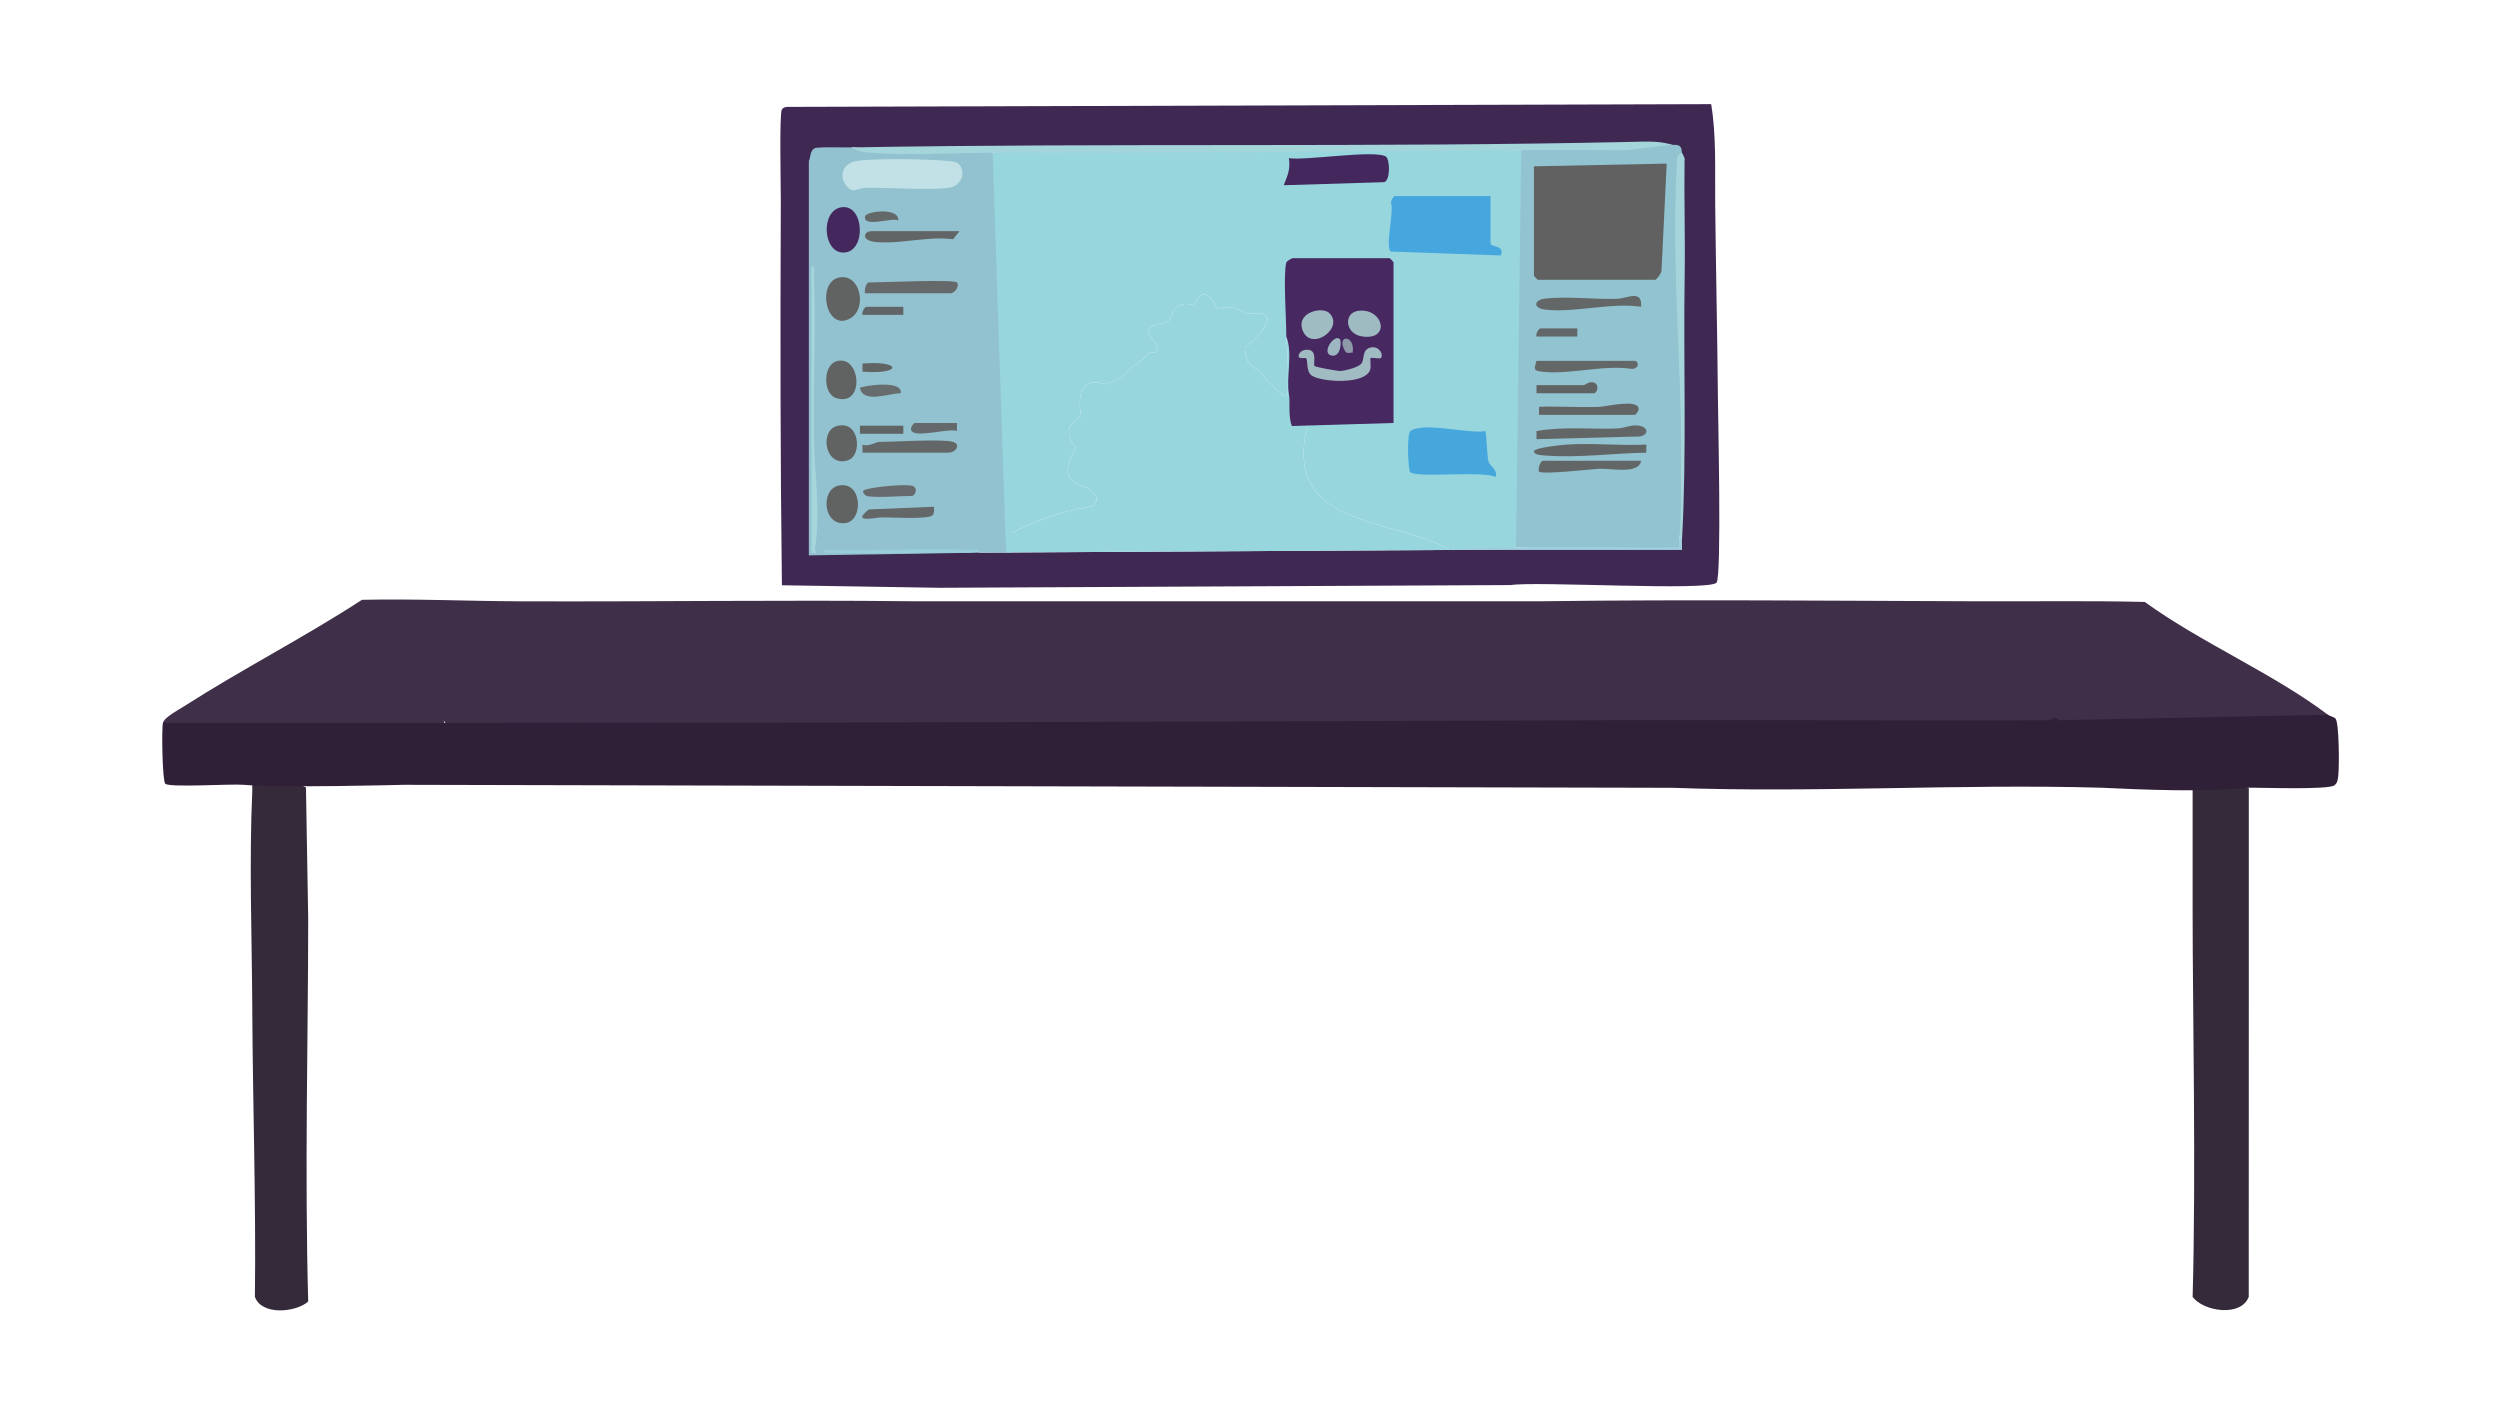
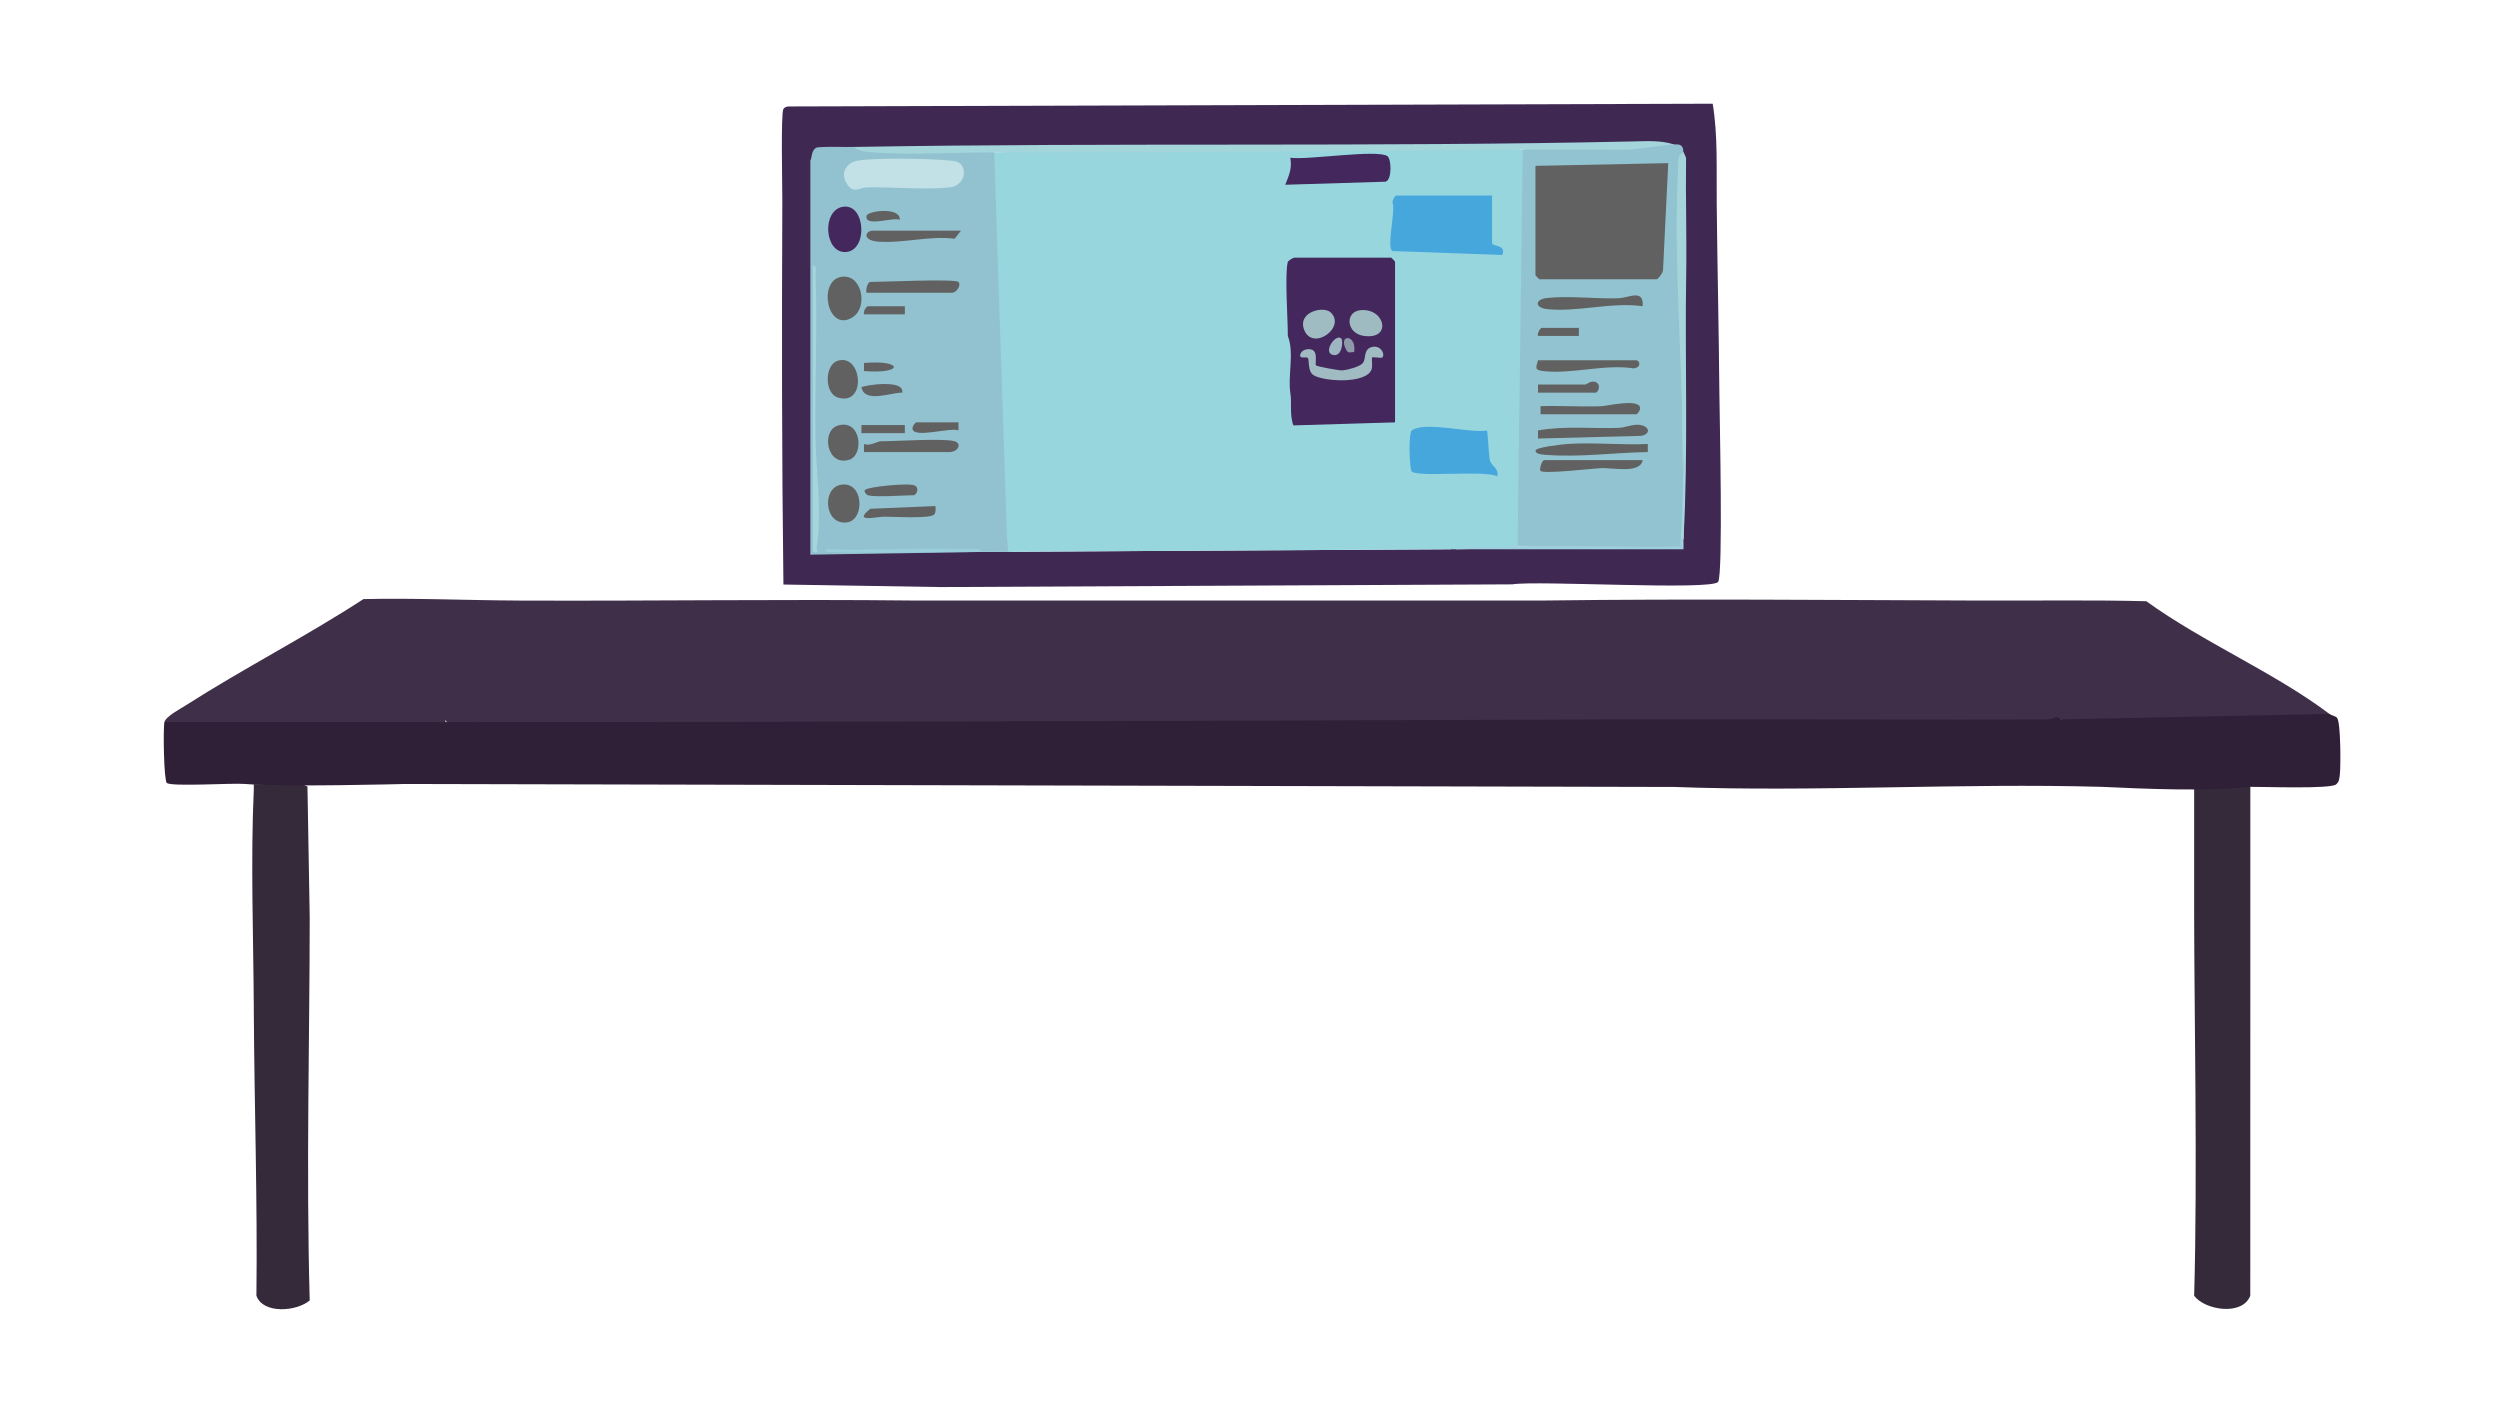
- <svg xmlns="http://www.w3.org/2000/svg" width="820" height="464" viewBox="0 0 820 464" fill="none">
-   <path d="M118.727 196.738C135.776 196.357 152.733 197.146 169.846 197.222L169.842 197.228L169.846 197.227H170.683C213.517 197.408 256.4 196.734 299.237 197.213L506.055 197.209C553.605 196.588 601.293 197.071 648.843 197.222H649.677L649.677 197.222C667.601 197.284 685.558 196.996 703.481 197.439C722.034 210.867 745.489 220.803 763.56 234.44H763.564L763.016 236.223C734.66 236.795 706.292 237.368 677.907 237.94L675.632 236.214C674.882 237.613 674.21 237.815 673.952 237.148C673.869 237.309 673.75 237.431 673.588 237.491C672.499 237.895 671.409 238.011 670.287 238.024C624.971 238.613 532.868 237.733 532.71 237.731L271.003 238.876H155.385L154.355 237.101C153.86 239.878 146.169 238.813 145.562 236.214C145.897 238.565 145.528 238.751 143.886 237.101C143.576 237.931 142.512 238.498 141.649 238.876H54.462L53.449 237.101C53.855 235.274 58.651 232.767 60.423 231.632C79.496 219.428 99.725 209.101 118.727 196.738Z" fill="#402F48" />
-   <path fill-rule="evenodd" clip-rule="evenodd" d="M256.462 35.887C255.579 37.235 256.119 61.074 256.098 65.185L256.104 65.183L256.102 65.186V66.961C255.93 108.61 255.926 150.321 256.467 191.966L308.021 192.795L495.59 191.903C503.478 190.555 561.132 194.006 563.055 191.074C564.718 188.541 563.528 137.071 563.461 129.388C563.285 108.721 562.795 87.734 562.586 66.956L562.586 66.073L562.586 66.071V66.069C562.469 55.398 562.996 44.7 561.266 34.157L258.188 35.057C257.526 35.111 256.865 35.27 256.462 35.887ZM548.347 47.465C548.548 49.141 550.308 49.705 551.698 50.122C550.629 51.29 550.93 52.401 552.525 51.9L552.528 51.892L552.532 51.898L552.536 51.896L552.539 51.908L552.532 51.898L552.525 51.9L551.376 55.392C551.481 95.932 551.585 136.414 551.694 176.839C551.108 177.624 550.965 178.653 551.275 179.922C527.134 179.705 502.431 179.86 477.167 180.383C476.279 178.219 475.83 177.988 475.491 180.383L321.418 181.275C318.469 176.869 277.741 181.632 271.049 181.687C270.282 180.383 268.979 179.94 267.14 180.361L266.985 53.4L265.315 52.781L265.313 52.78L265.302 52.797L265.306 52.779L265.313 52.78L265.31 52.779H265.314L265.313 52.78L265.315 52.781C266.562 53.028 267.439 52.157 267.949 50.17C272.599 50.831 276.465 50.219 279.54 48.347L289.778 49.279C377.367 49.106 463.557 48.498 548.347 47.465Z" fill="#3F2953" />
-   <path d="M82.751 257.484C88.041 257.444 93.374 257.529 98.665 257.484V257.48L100.353 258.27C100.6 272.575 100.843 286.89 101.09 301.222C101.09 339.758 99.894 383.667 101.09 426.924C96.784 430.584 85.763 431.462 83.61 425.38C83.983 394.205 82.932 363.069 82.751 331.915V331.028C82.752 331.025 82.753 331.022 82.754 331.019C82.62 307.667 81.691 282.397 82.755 259.254C82.78 258.664 82.709 258.07 82.751 257.484Z" fill="#352A3A" />
-   <path d="M737.595 330.132L737.605 330.145V258.367L719.181 258.367V299.932C719.181 330.145 720.322 385.356 719.181 425.39C722.683 430.118 734.965 432.119 737.587 425.39C737.621 393.939 737.604 362.47 737.604 331.033V330.145H737.6L737.595 330.132Z" fill="#352A3A" />
-   <path d="M763.564 234.435C764.214 234.923 765.588 235.127 766.069 235.739C767.267 237.256 767.305 251.566 766.953 254.415C766.798 255.652 766.76 256.713 765.738 257.56C763.857 259.126 742.032 258.323 737.605 258.358V258.367C723.102 259.911 702.994 259.024 689.032 258.367L689.031 258.367L689.032 258.368C642.525 257.046 595.143 260.119 548.724 258.403L132.445 257.418C132.445 257.418 92.231 258.491 79.902 257.418C75.688 257.051 55.962 258.371 54.227 257.094C53.256 256.373 52.967 239.249 53.444 237.101C83.674 237.101 116.333 237.097 146.06 237.097C147.899 237.097 152.13 237.097 154.354 237.097C280.319 237.097 406.278 236.654 532.243 236.211L532.437 236.21C559.934 236.179 587.452 236.232 614.957 236.258C633.167 236.276 651.825 236.312 670.244 236.25C671.56 236.25 672.833 236.112 673.956 235.327H673.96L675.634 236.213L675.636 236.21L763.564 234.435Z" fill="#302037" />
-   <path d="M279.544 48.348C294.043 49.541 308.746 49.745 323.651 48.969L325.603 50.122L327.295 50.681C328.665 91.842 330.577 140.087 331.947 181.275H321.414C318.582 180.126 315.654 181.027 320.576 181.275L265.302 182.167V52.784C265.926 51.87 265.494 49.235 267.538 48.494C271.531 48.148 275.552 48.423 279.544 48.352V48.348Z" fill="#92C2D0" />
-   <path d="M551.699 50.122C551.372 89.93 551.338 130.182 551.594 170.877L550.861 176.839C551.347 177.265 551.288 179.931 551.133 179.94C533.158 180.135 515.199 179.989 497.266 179.496L495.599 178.858C496.152 136.011 496.701 93.159 497.254 50.295L498.942 49.235L503.906 48.148L548.347 47.465C549.005 47.669 549.994 47.252 550.873 47.895C551.82 48.592 551.493 49.82 551.699 50.122Z" fill="#92C3D0" />
-   <path d="M548.352 47.46L533.732 49.27C522.136 49.27 510.528 49.146 498.946 49.235C441.288 52.517 383.282 53.036 325.603 50.122C312.701 50.1 298.768 51.058 285.798 50.153C283.767 50.011 281.17 49.762 279.548 48.347C364.745 46.848 450.168 48.418 535.336 46.533C539.802 46.435 544.196 46.16 548.356 47.46H548.352Z" fill="#A3D5DA" />
-   <path d="M552.537 51.892C552.348 64.734 552.775 77.624 552.57 90.475C552.122 118.409 553.27 149.354 551.699 176.839C551.46 177.611 551.179 177.602 550.861 176.839C553.479 137.093 547.79 94.281 549.977 54.061C550.065 52.406 549.789 50.738 551.699 50.122C552.164 50.8 552.302 51.545 552.537 51.896V51.892Z" fill="#A5D4DB" />
-   <path d="M551.699 176.839C551.631 178.014 551.757 179.212 551.703 180.388H477.171L478.214 178.414C484.024 177.952 489.843 177.73 495.666 177.753L497.27 179.496C515.107 179.075 533.028 179.811 550.869 179.496C550.358 178.405 550.815 177.606 550.865 176.839H551.703H551.699Z" fill="#9FCFDE" />
-   <path d="M498.946 49.234L497.27 179.5C492.729 179.607 480.522 179.611 477.171 180.388C476.681 180.503 476.031 180.312 475.495 180.388C457.515 169.727 421.054 173.525 428.603 140.508C428.741 139.803 428.968 138.761 429.483 138.676C434.872 137.8 449.889 136.566 455.405 137.008C455.527 137.017 455.644 137.028 455.757 137.04L457.08 138.734L455.405 137.918V137.008V87.069L456.258 86.529L457.08 86.008C456.761 86.239 456.488 86.412 456.258 86.529C455.701 86.813 455.403 86.77 455.348 86.426C455.296 86.102 455.459 85.512 455.824 84.678C455.82 85.309 455.698 86.253 455.348 86.426C455.319 86.44 455.289 86.449 455.258 86.452C448.086 87.193 432.047 87.308 424.984 86.452L423.999 84.678C422.948 92.205 422.805 100.301 423.568 108.964L421.905 110.375C422.445 116.599 422.592 123.017 422.361 129.281C422.244 132.519 413.895 122.876 413.246 121.86C410.012 120.059 408.433 118.005 408.508 115.694C408.307 114.966 408.248 114.097 408.768 113.658C414.666 108.712 420.899 101.131 408.81 102.998C406.074 100.798 402.878 100.239 399.221 101.321C396.385 95.395 393.847 94.978 391.61 100.07C387.404 98.948 384.865 100.452 383.998 104.586L382.666 105.775C377.903 106.254 374.212 107.78 378.963 112.442C380.333 115.618 379.621 115.68 376.68 115.694C375.444 117.619 373.601 119.198 371.15 120.436C368.943 123.195 366.597 124.863 364.121 125.444L362.471 125.998C354.369 123.448 353.456 129.503 354.583 136.418C349.711 139.71 349.522 141.999 352.89 147.025C349.007 153.319 348.668 158.088 356.937 160.018L358.261 161.779C360.682 162.369 359.727 166.224 357.423 166.21C347.855 167.772 338.291 171.125 329.788 175.956L325.598 50.122C383.437 50.233 441.183 49.673 498.941 49.234H498.946Z" fill="#98D6DE" />
-   <path d="M428.603 140.508C428.741 139.803 428.968 138.761 429.483 138.676C434.872 137.8 449.889 136.566 455.405 137.008V87.069L456.258 86.529C455.701 86.813 455.403 86.77 455.348 86.426C455.319 86.44 455.289 86.449 455.258 86.452C448.086 87.193 432.047 87.308 424.984 86.452L423.999 84.678C422.948 92.205 422.805 100.301 423.568 108.964L421.905 110.375C422.445 116.599 422.592 123.017 422.361 129.281C422.244 132.519 413.895 122.876 413.246 121.86C410.012 120.059 408.433 118.005 408.508 115.694C408.307 114.966 408.248 114.097 408.768 113.658C414.666 108.712 420.899 101.131 408.81 102.998C406.074 100.798 402.878 100.239 399.221 101.321C396.385 95.395 393.847 94.978 391.61 100.07C387.404 98.948 384.865 100.452 383.998 104.586L382.666 105.775C377.903 106.254 374.212 107.78 378.963 112.442C380.333 115.618 379.621 115.68 376.68 115.694C375.444 117.619 373.601 119.198 371.15 120.436C368.943 123.195 366.597 124.863 364.121 125.444L362.471 125.998C354.369 123.448 353.456 129.503 354.583 136.418C349.711 139.71 349.522 141.999 352.89 147.025C349.007 153.319 348.668 158.088 356.937 160.018L358.261 161.779C360.682 162.369 359.727 166.224 357.423 166.21C347.855 167.772 338.291 171.125 329.788 175.956L330.173 181.208L475.495 180.388C457.515 169.727 421.054 173.525 428.603 140.508Z" fill="#98D6DE" />
-   <path d="M314.51 53.879C317.019 56.483 315.294 61.22 310.958 61.642C302.643 62.449 292.681 61.486 284.119 61.597C281.153 61.637 279.737 63.833 277.479 60.728C274.911 57.197 276.922 53.493 280.855 52.836C286.821 51.843 303.749 52.162 310.149 52.743C311.469 52.863 313.555 52.885 314.514 53.879H314.51Z" fill="#C2E1E7" />
-   <path d="M275.967 67.985C283.549 66.757 284.303 82.846 276.616 82.846C269.859 82.846 269.059 69.103 275.967 67.985Z" fill="#44285D" />
-   <path d="M275.133 91.043C282.104 89.486 284.492 100.851 279.18 104.231C270.986 109.452 267.681 92.707 275.133 91.043Z" fill="#616262" />
-   <path d="M266.148 87.339C267.622 87.14 266.943 89.34 266.985 90.431C267.66 107.638 266.751 125.457 266.952 142.758C267.09 154.792 269.252 167.736 267.337 179.807C267.186 180.756 268.699 181.905 266.152 181.266V87.335L266.148 87.339Z" fill="#A5D6DC" />
-   <path d="M313.878 92.653C314.883 93.758 313.178 96.198 311.783 96.198H283.729C283.39 95.169 284.098 92.653 284.986 92.653C288.831 92.653 312.877 91.553 313.878 92.653Z" fill="#65696A" />
-   <path d="M275.141 159.255C282.812 157.707 283.306 170.66 277.404 171.547C269.951 172.665 268.971 160.501 275.141 159.255Z" fill="#616262" />
-   <path d="M312.621 144.94C315.193 145.743 313.643 148.485 310.945 148.485H282.891L282.883 145.828C284.688 146.679 287.42 144.94 288.333 144.94C293.247 144.94 309.295 143.902 312.617 144.94H312.621Z" fill="#646768" />
-   <path d="M274.287 118.515C282.363 116.027 283.842 133.584 274.282 130.581C269.867 129.193 269.922 119.86 274.287 118.515Z" fill="#616262" />
-   <path d="M274.283 139.803C281.949 137.399 283.025 149.385 278.124 150.977C270.659 153.404 268.762 141.533 274.283 139.803Z" fill="#616363" />
-   <path d="M314.716 75.819L312.617 78.472C304.348 77.398 295.496 80.082 287.457 79.408C282.179 78.969 283.298 75.819 285.828 75.819H314.72H314.716Z" fill="#626566" />
-   <path d="M306.337 166.21C306.337 167.16 306.568 168.047 305.969 168.916C304.867 170.513 292.036 169.626 289.137 169.71C286.67 169.786 279.159 171.693 284.99 167.098L306.333 166.21H306.337Z" fill="#636768" />
-   <path d="M284.152 162.662C283.93 162.604 282.514 161.358 283.306 160.887C283.955 159.92 298.039 158.421 299.668 159.53C301.298 160.639 299.802 162.657 299.224 162.657C295.575 162.657 286.98 163.403 284.152 162.657V162.662Z" fill="#666A6C" />
-   <path d="M321.413 181.27C305.094 181.27 288.724 181.785 272.41 181.27C271.685 181.248 269.394 181.634 270.751 180.379C286.36 180.791 302.048 179.842 317.643 180.379C318.804 180.419 321.083 179.749 321.409 181.266L321.413 181.27Z" fill="#9ACFD9" />
-   <path d="M313.878 138.734V141.387C311.285 140.269 299.417 144.066 298.81 140.935C298.642 140.065 299.752 138.734 300.062 138.734H313.878Z" fill="#646A6C" />
-   <path d="M295.45 128.984C291.856 128.895 283.076 132.577 282.058 127.223C282.56 126.664 296.238 124.353 295.45 128.984Z" fill="#676D6F" />
-   <path d="M296.292 139.622H282.058V142.279H296.292V139.622Z" fill="#616465" />
-   <path d="M296.292 100.629V103.287H282.895C282.544 102.528 283.608 100.629 284.152 100.629H296.296H296.292Z" fill="#626567" />
-   <path d="M294.612 72.27C292.635 71.232 282.971 74.838 283.733 70.957C284.068 69.254 295.035 67.936 294.612 72.27Z" fill="#636869" />
-   <path d="M282.891 121.895V119.243C295.927 118.156 295.927 122.982 282.891 121.895Z" fill="#616465" />
-   <path d="M503.131 54.553L546.68 53.662L544.98 88.644C545.042 89.575 543.354 91.766 542.91 91.766H504.388C504.3 91.766 503.131 90.533 503.131 90.436V54.544V54.553Z" fill="#606160" />
-   <path d="M539.982 145.827V148.48C529.002 148.64 517.868 150.263 506.863 149.411C505.946 149.34 503.181 149.345 503.147 148.041C503.118 146.87 512.12 145.938 513.607 145.836C522.208 145.242 531.327 146.253 539.982 145.832V145.827Z" fill="#626565" />
-   <path d="M503.964 144.048V141.396C512.694 139.821 521.558 140.85 530.38 140.544C532.63 140.464 534.779 139.351 537.049 139.541C540.564 139.839 541.117 142.549 537.879 143.161L503.964 144.048Z" fill="#636666" />
-   <path d="M538.298 100.625C528.324 99.143 516.427 102.688 506.859 101.556C502.829 101.082 502.951 98.38 506.859 97.928C513.98 97.107 522.941 98.256 530.381 98.008C533.723 97.897 538.7 94.774 538.298 100.625Z" fill="#636767" />
-   <path d="M538.302 151.142C537.527 155.733 528.256 153.537 524.449 153.763C521.613 153.932 505.832 155.733 504.81 154.682C504.308 154.162 505.179 151.142 506.063 151.142H538.302Z" fill="#626666" />
-   <path d="M503.969 118.355H536.208C537.213 118.355 538.135 120.6 535.374 121.021C526.104 119.544 514.835 122.942 506.017 121.944C502.833 121.585 503.173 121.15 503.964 118.355H503.969Z" fill="#636767" />
-   <path d="M504.807 136.077V133.424C511.354 133.225 517.964 133.668 524.52 133.456C526.611 133.389 536.891 130.847 537.46 133.877C537.624 134.746 536.522 136.077 536.208 136.077H504.807Z" fill="#626465" />
-   <path d="M503.968 128.988V126.331H519.459C519.933 126.331 521.139 124.969 522.739 125.471C524.792 126.118 523.828 128.988 522.806 128.988H503.964H503.968Z" fill="#606364" />
-   <path d="M517.365 107.718V110.375H503.968C503.616 109.617 504.68 107.718 505.225 107.718H517.369H517.365Z" fill="#626668" />
-   <path d="M421.905 110.38C421.93 104.653 420.87 90.631 421.876 86.177C421.997 85.645 423.715 84.682 424 84.682H455.82C455.908 84.682 457.076 85.915 457.076 86.013V138.739L423.748 139.732C422.453 136.53 423.225 131.943 422.781 129.396C421.78 123.674 424.138 115.969 421.905 110.384V110.38Z" fill="#472860" />
-   <path d="M488.896 64.299V79.807C488.896 81.173 493.714 80.281 492.252 83.79L456.188 82.522C454.215 81.058 457.302 69.657 456.238 66.517C456.209 65.789 457.022 64.299 457.495 64.299H488.896Z" fill="#46A7DE" />
-   <path d="M487.212 141.4C487.539 141.764 487.765 149.842 488.23 151.399C488.729 153.067 491.305 153.918 490.563 156.451C486.446 154.282 463.934 156.97 462.463 154.739C461.868 153.834 461.341 142.145 462.643 141.316C467.381 138.299 481.389 142.376 487.208 141.4H487.212Z" fill="#46A7DD" />
-   <path d="M421.071 60.75C422.278 57.618 423.346 55.525 422.738 51.887C428.155 52.743 451.421 49.026 454.617 51.395C455.853 52.309 456.154 58.994 454.026 59.748L421.071 60.755V60.75Z" fill="#43275D" />
-   <path d="M452.891 117.464C452.598 117.77 449.82 117.149 449.531 117.464C449.343 117.668 449.774 120.174 449.402 121.297C447.755 126.243 433.575 125.369 430.291 123.217C428.335 121.935 429.022 118.209 428.456 117.57C428.042 117.105 425.239 118.16 426.098 116.151C426.655 114.847 428.565 114.447 429.776 114.878C431.963 115.65 430.681 119.522 431.179 120.059C431.489 120.392 438.828 121.789 439.897 121.678C441.564 121.505 445.426 120.507 446.473 119.318C447.68 117.947 446.591 114.909 449.284 114.062C452.271 113.121 453.963 116.364 452.895 117.468L452.891 117.464Z" fill="#A0BBC2" />
-   <path d="M435.926 102.621C441.149 107.448 430.266 115.388 427.359 108.588C424.779 102.542 433.542 100.421 435.926 102.621Z" fill="#A0BCC3" />
-   <path d="M445.732 101.92C453.893 101.13 456.197 111.843 446.671 110.335C441.049 109.443 440.592 102.421 445.732 101.92Z" fill="#9FBBC2" />
-   <path d="M439.482 111.271C440.098 111.963 439.805 117.499 436.563 116.576C433.337 115.654 437.748 109.328 439.482 111.271Z" fill="#9DB6C1" />
-   <path d="M443.671 115.689C442.691 115.556 441.837 116.297 441.154 115.099C438.05 109.657 444.601 109.621 443.671 115.689Z" fill="#8E99AA" />
+ <svg xmlns="http://www.w3.org/2000/svg" width="458" height="259" viewBox="0 0 458 259" fill="none">
+   <path d="M66.589 109.752C76.112 109.539 85.583 109.98 95.141 110.022L95.139 110.025L95.141 110.025H95.609C119.533 110.126 143.486 109.75 167.412 110.017L282.929 110.015C309.488 109.668 336.124 109.938 362.682 110.022H363.148L363.148 110.022C373.159 110.057 383.189 109.896 393.2 110.143C403.563 117.639 416.663 123.185 426.757 130.797H426.759L426.453 131.792C410.615 132.112 394.77 132.431 378.916 132.75L377.645 131.787C377.226 132.568 376.85 132.681 376.706 132.308C376.66 132.398 376.594 132.466 376.503 132.5C375.895 132.725 375.286 132.79 374.659 132.797C349.348 133.126 297.905 132.635 297.817 132.634L151.642 133.273H87.064L86.489 132.282C86.213 133.832 81.917 133.238 81.578 131.787C81.765 133.099 81.559 133.203 80.642 132.282C80.468 132.745 79.874 133.062 79.392 133.273H30.695L30.128 132.282C30.355 131.262 33.035 129.863 34.024 129.229C44.677 122.417 55.976 116.653 66.589 109.752Z" fill="#402F48" />
+   <path fill-rule="evenodd" clip-rule="evenodd" d="M143.521 19.966C143.027 20.718 143.329 34.025 143.317 36.32L143.321 36.319L143.319 36.32V37.311C143.223 60.559 143.221 83.842 143.523 107.087L172.318 107.551L277.084 107.053C281.49 106.3 313.692 108.226 314.766 106.59C315.695 105.176 315.03 76.446 314.993 72.157C314.894 60.621 314.621 48.906 314.504 37.308L314.504 36.816L314.504 36.814V36.813C314.438 30.856 314.733 24.885 313.767 19L144.485 19.503C144.115 19.532 143.745 19.622 143.521 19.966ZM306.551 26.428C306.663 27.364 307.646 27.679 308.423 27.912C307.825 28.564 307.994 29.184 308.885 28.904L308.886 28.899L308.888 28.903L308.891 28.902L308.892 28.909L308.888 28.903L308.885 28.904L308.243 30.853C308.301 53.482 308.36 76.079 308.42 98.644C308.093 99.082 308.013 99.657 308.186 100.365C294.702 100.244 280.905 100.33 266.794 100.622C266.298 99.414 266.047 99.285 265.858 100.622L179.801 101.12C178.154 98.661 155.405 101.319 151.668 101.35C151.239 100.622 150.512 100.375 149.485 100.61L149.398 29.741L148.465 29.396L148.464 29.395L148.458 29.404L148.46 29.395L148.464 29.395L148.462 29.395H148.464L148.464 29.395L148.465 29.396C149.162 29.534 149.651 29.048 149.936 27.939C152.533 28.308 154.693 27.966 156.41 26.921L162.129 27.441C211.051 27.345 259.192 27.005 306.551 26.428Z" fill="#3F2953" />
+   <path d="M46.495 143.66C49.45 143.637 52.429 143.684 55.384 143.66V143.657L56.327 144.098C56.465 152.083 56.6 160.074 56.739 168.074C56.739 189.584 56.071 214.094 56.739 238.239C54.333 240.282 48.178 240.772 46.975 237.378C47.184 219.976 46.596 202.596 46.496 185.206V184.711C46.496 184.709 46.497 184.707 46.497 184.706C46.422 171.671 45.903 157.565 46.497 144.648C46.511 144.318 46.472 143.986 46.495 143.66Z" fill="#352A3A" />
+   <path d="M412.254 184.211L412.26 184.218V144.152L401.969 144.152V167.354C401.969 184.218 402.607 215.036 401.969 237.383C403.925 240.022 410.785 241.139 412.25 237.383C412.268 219.827 412.259 202.262 412.259 184.714V184.218H412.257L412.254 184.211Z" fill="#352A3A" />
+   <path d="M426.759 130.794C427.122 131.066 427.889 131.18 428.158 131.522C428.827 132.369 428.848 140.356 428.652 141.946C428.565 142.637 428.544 143.229 427.973 143.702C426.923 144.576 414.733 144.128 412.259 144.148V144.153C404.159 145.014 392.928 144.519 385.13 144.153L385.129 144.152L385.13 144.153C359.153 143.415 332.688 145.131 306.762 144.172L74.252 143.623C74.252 143.623 51.79 144.222 44.904 143.623C42.55 143.418 31.532 144.155 30.564 143.442C30.021 143.04 29.859 133.481 30.126 132.282C47.011 132.282 65.252 132.28 81.856 132.28C82.883 132.28 85.246 132.28 86.489 132.28C156.846 132.28 227.199 132.032 297.556 131.785L297.665 131.785C313.023 131.767 328.393 131.797 343.755 131.812C353.926 131.822 364.348 131.842 374.636 131.807C375.37 131.807 376.082 131.73 376.709 131.292H376.711L377.646 131.787L377.647 131.785L426.759 130.794Z" fill="#302037" />
+   <path d="M156.413 26.921C164.511 27.587 172.723 27.701 181.048 27.267L182.139 27.911L183.084 28.223C183.849 51.199 184.917 78.129 185.682 101.12H179.799C178.217 100.478 176.582 100.981 179.331 101.12L148.458 101.617V29.397C148.806 28.887 148.565 27.416 149.707 27.002C151.937 26.809 154.183 26.963 156.413 26.923V26.921Z" fill="#92C2D0" />
+   <path d="M308.423 27.912C308.24 50.133 308.222 72.601 308.364 95.317L307.955 98.644C308.226 98.882 308.194 100.37 308.107 100.375C298.067 100.484 288.037 100.402 278.02 100.128L277.089 99.771C277.398 75.854 277.704 51.935 278.013 28.009L278.956 27.417L281.729 26.81L306.551 26.429C306.918 26.543 307.471 26.31 307.962 26.669C308.491 27.058 308.308 27.744 308.423 27.912Z" fill="#92C3D0" />
+   <path d="M306.553 26.426L298.387 27.436C291.911 27.436 285.427 27.367 278.958 27.416C246.753 29.248 214.355 29.538 182.138 27.911C174.932 27.899 167.15 28.434 159.906 27.929C158.771 27.849 157.321 27.711 156.415 26.921C204.001 26.084 251.714 26.96 299.284 25.908C301.778 25.854 304.232 25.7 306.556 26.426H306.553Z" fill="#A3D5DA" />
+   <path d="M308.89 28.899C308.785 36.067 309.024 43.263 308.909 50.436C308.659 66.028 309.3 83.302 308.422 98.644C308.289 99.074 308.132 99.07 307.955 98.644C309.416 76.458 306.24 52.561 307.461 30.11C307.51 29.186 307.356 28.255 308.422 27.911C308.682 28.29 308.759 28.706 308.89 28.902V28.899Z" fill="#A5D4DB" />
+   <path d="M308.423 98.644C308.385 99.301 308.456 99.969 308.425 100.625H266.796L267.379 99.524C270.624 99.266 273.874 99.142 277.126 99.155L278.022 100.128C287.985 99.892 297.995 100.304 307.96 100.128C307.674 99.519 307.929 99.073 307.957 98.644H308.425H308.423Z" fill="#9FCFDE" />
+   <path d="M278.022 100.129L278.958 27.416H278.956C246.695 27.661 214.441 27.973 182.136 27.911L184.476 98.151L184.691 101.083L265.86 100.625C266.009 100.604 266.173 100.619 266.335 100.633L266.796 100.625C268.668 100.191 275.486 100.189 278.022 100.129Z" fill="#98D6DE" />
+   <path d="M175.943 30.009C177.344 31.462 176.38 34.106 173.959 34.342C169.314 34.792 163.75 34.255 158.968 34.317C157.311 34.339 156.52 35.565 155.259 33.832C153.825 31.861 154.948 29.793 157.145 29.427C160.477 28.872 169.932 29.05 173.507 29.375C174.244 29.442 175.409 29.454 175.945 30.009H175.943Z" fill="#C2E1E7" />
+   <path d="M154.415 37.883C158.65 37.197 159.071 46.178 154.777 46.178C151.003 46.178 150.556 38.507 154.415 37.883Z" fill="#43275D" />
+   <path d="M148.93 48.686C149.753 48.574 149.374 49.803 149.398 50.412C149.774 60.017 149.267 69.963 149.379 79.62C149.456 86.338 150.663 93.563 149.594 100.3C149.51 100.83 150.354 101.471 148.932 101.115V48.683L148.93 48.686Z" fill="#A5D6DC" />
+   <path d="M179.799 101.118C170.683 101.118 161.54 101.405 152.428 101.118C152.023 101.105 150.743 101.321 151.502 100.62C160.22 100.85 168.982 100.32 177.693 100.62C178.341 100.642 179.614 100.268 179.796 101.115L179.799 101.118Z" fill="#9ACFD9" />
+   <path d="M153.949 50.754C157.843 49.885 159.176 56.228 156.209 58.115C151.633 61.029 149.787 51.682 153.949 50.754Z" fill="#606160" />
+   <path d="M175.59 51.653C176.151 52.269 175.199 53.631 174.42 53.631H158.75C158.561 53.056 158.956 51.653 159.452 51.653C161.6 51.653 175.03 51.038 175.59 51.653Z" fill="#606160" />
+   <path d="M153.954 88.829C158.238 87.965 158.514 95.195 155.217 95.69C151.055 96.314 150.507 89.525 153.954 88.829Z" fill="#606160" />
+   <path d="M174.888 80.838C176.324 81.287 175.459 82.817 173.952 82.817H158.282L158.278 81.334C159.286 81.809 160.812 80.838 161.322 80.838C164.066 80.838 173.03 80.259 174.885 80.838H174.888Z" fill="#606160" />
+   <path d="M153.476 66.088C157.987 64.699 158.813 74.5 153.474 72.823C151.008 72.048 151.038 66.838 153.476 66.088Z" fill="#606160" />
+   <path d="M153.474 77.971C157.756 76.629 158.357 83.319 155.62 84.208C151.45 85.563 150.39 78.937 153.474 77.971Z" fill="#606160" />
+   <path d="M176.058 42.256L174.885 43.736C170.267 43.137 165.323 44.635 160.833 44.259C157.885 44.014 158.509 42.256 159.923 42.256H176.06H176.058Z" fill="#606160" />
+   <path d="M171.378 92.711C171.378 93.241 171.507 93.736 171.172 94.222C170.557 95.113 163.39 94.618 161.771 94.665C160.393 94.707 156.198 95.772 159.455 93.207L171.376 92.711H171.378Z" fill="#606160" />
+   <path d="M158.986 90.731C158.862 90.698 158.072 90.002 158.514 89.74C158.876 89.2 166.743 88.363 167.653 88.982C168.563 89.601 167.728 90.728 167.405 90.728C165.367 90.728 160.566 91.144 158.986 90.728V90.731Z" fill="#606160" />
+   <path d="M175.59 77.374V78.855C174.141 78.231 167.513 80.351 167.174 78.603C167.08 78.117 167.7 77.374 167.873 77.374H175.59Z" fill="#606160" />
+   <path d="M165.297 71.932C163.289 71.882 158.385 73.937 157.817 70.949C158.098 70.637 165.737 69.347 165.297 71.932Z" fill="#606160" />
+   <path d="M165.767 77.87H157.817V79.353H165.767V77.87Z" fill="#606160" />
+   <path d="M165.767 56.105V57.588H158.285C158.088 57.164 158.682 56.105 158.987 56.105H165.77H165.767Z" fill="#606160" />
+   <path d="M164.829 40.275C163.725 39.695 158.327 41.708 158.753 39.542C158.94 38.591 165.065 37.856 164.829 40.275Z" fill="#606160" />
+   <path d="M158.282 67.975V66.494C165.564 65.888 165.564 68.582 158.282 67.975Z" fill="#606160" />
+   <path d="M281.296 30.385L305.62 29.888L304.67 49.414C304.705 49.934 303.762 51.157 303.514 51.157H281.998C281.949 51.157 281.296 50.469 281.296 50.415V30.38V30.385Z" fill="#606160" />
+   <path d="M301.879 81.334V82.815C295.746 82.904 289.527 83.81 283.38 83.335C282.868 83.295 281.324 83.297 281.305 82.569C281.289 81.916 286.317 81.396 287.147 81.339C291.951 81.007 297.045 81.572 301.879 81.336V81.334Z" fill="#606160" />
+   <path d="M281.761 80.341V78.86C286.637 77.981 291.588 78.556 296.516 78.385C297.772 78.34 298.972 77.719 300.241 77.825C302.204 77.991 302.512 79.504 300.704 79.846L281.761 80.341Z" fill="#606160" />
+   <path d="M300.938 56.102C295.367 55.275 288.722 57.254 283.378 56.622C281.127 56.357 281.195 54.849 283.378 54.597C287.356 54.139 292.36 54.78 296.516 54.641C298.383 54.58 301.163 52.836 300.938 56.102Z" fill="#606160" />
+   <path d="M300.94 84.3C300.507 86.863 295.329 85.637 293.203 85.763C291.619 85.858 282.805 86.863 282.234 86.276C281.953 85.986 282.44 84.3 282.933 84.3H300.94Z" fill="#606160" />
+   <path d="M299.771 65.999C300.332 65.999 300.847 67.252 299.305 67.487C294.127 66.663 287.833 68.56 282.908 68.002C281.13 67.802 281.319 67.559 281.761 65.999H299.771Z" fill="#606160" />
+   <path d="M282.232 75.891V74.411C285.889 74.299 289.581 74.547 293.243 74.428C294.41 74.391 300.152 72.972 300.47 74.663C300.561 75.148 299.946 75.891 299.771 75.891H282.232Z" fill="#606160" />
+   <path d="M281.763 71.934V70.451H290.416C290.68 70.451 291.354 69.691 292.248 69.971C293.394 70.332 292.856 71.934 292.285 71.934H281.761H281.763Z" fill="#606160" />
+   <path d="M289.246 60.062V61.545H281.763C281.567 61.121 282.161 60.062 282.465 60.062H289.248H289.246Z" fill="#606160" />
+   <path d="M273.345 35.825V44.482C273.345 45.244 276.036 44.747 275.219 46.705L255.076 45.997C253.974 45.18 255.698 38.816 255.104 37.063C255.088 36.657 255.542 35.825 255.806 35.825H273.345Z" fill="#46A7DD" />
+   <path d="M272.404 78.863C272.587 79.066 272.713 83.575 272.973 84.444C273.251 85.375 274.69 85.85 274.276 87.264C271.976 86.053 259.402 87.554 258.581 86.308C258.249 85.803 257.954 79.279 258.682 78.816C261.328 77.132 269.152 79.407 272.402 78.863H272.404Z" fill="#46A7DD" />
+   <path d="M235.462 33.845C236.136 32.096 236.732 30.928 236.393 28.897C239.418 29.375 252.414 27.3 254.199 28.622C254.889 29.133 255.057 32.864 253.869 33.285L235.462 33.847V33.845Z" fill="#43275D" />
+   <path d="M235.928 61.547C235.942 58.351 235.35 50.524 235.911 48.038C235.979 47.74 236.939 47.203 237.098 47.203H254.871C254.92 47.203 255.572 47.892 255.572 47.946V77.377L236.957 77.932C236.234 76.144 236.665 73.584 236.417 72.162C235.858 68.968 237.175 64.667 235.928 61.55V61.547Z" fill="#43275D" />
+   <path d="M253.235 65.501C253.071 65.672 251.519 65.325 251.358 65.501C251.253 65.615 251.494 67.014 251.286 67.64C250.366 70.401 242.446 69.913 240.612 68.712C239.519 67.997 239.903 65.917 239.587 65.56C239.355 65.3 237.79 65.89 238.269 64.768C238.581 64.04 239.648 63.817 240.324 64.057C241.545 64.488 240.829 66.65 241.108 66.95C241.281 67.135 245.38 67.915 245.977 67.853C246.908 67.757 249.065 67.2 249.65 66.536C250.324 65.771 249.716 64.075 251.22 63.602C252.888 63.077 253.834 64.887 253.237 65.503L253.235 65.501Z" fill="#A0BBC2" />
+   <path d="M243.759 57.216C246.676 59.91 240.598 64.342 238.974 60.546C237.533 57.171 242.427 55.988 243.759 57.216Z" fill="#A0BCC3" />
+   <path d="M249.236 56.825C253.794 56.384 255.081 62.364 249.76 61.522C246.62 61.024 246.365 57.105 249.236 56.825Z" fill="#9FBBC2" />
+   <path d="M245.745 62.044C246.089 62.431 245.925 65.521 244.114 65.006C242.313 64.491 244.777 60.96 245.745 62.044Z" fill="#9DB6C1" />
+   <path d="M248.085 64.51C247.537 64.436 247.06 64.85 246.679 64.181C244.945 61.143 248.604 61.123 248.085 64.51Z" fill="#8E99AA" />
</svg>
